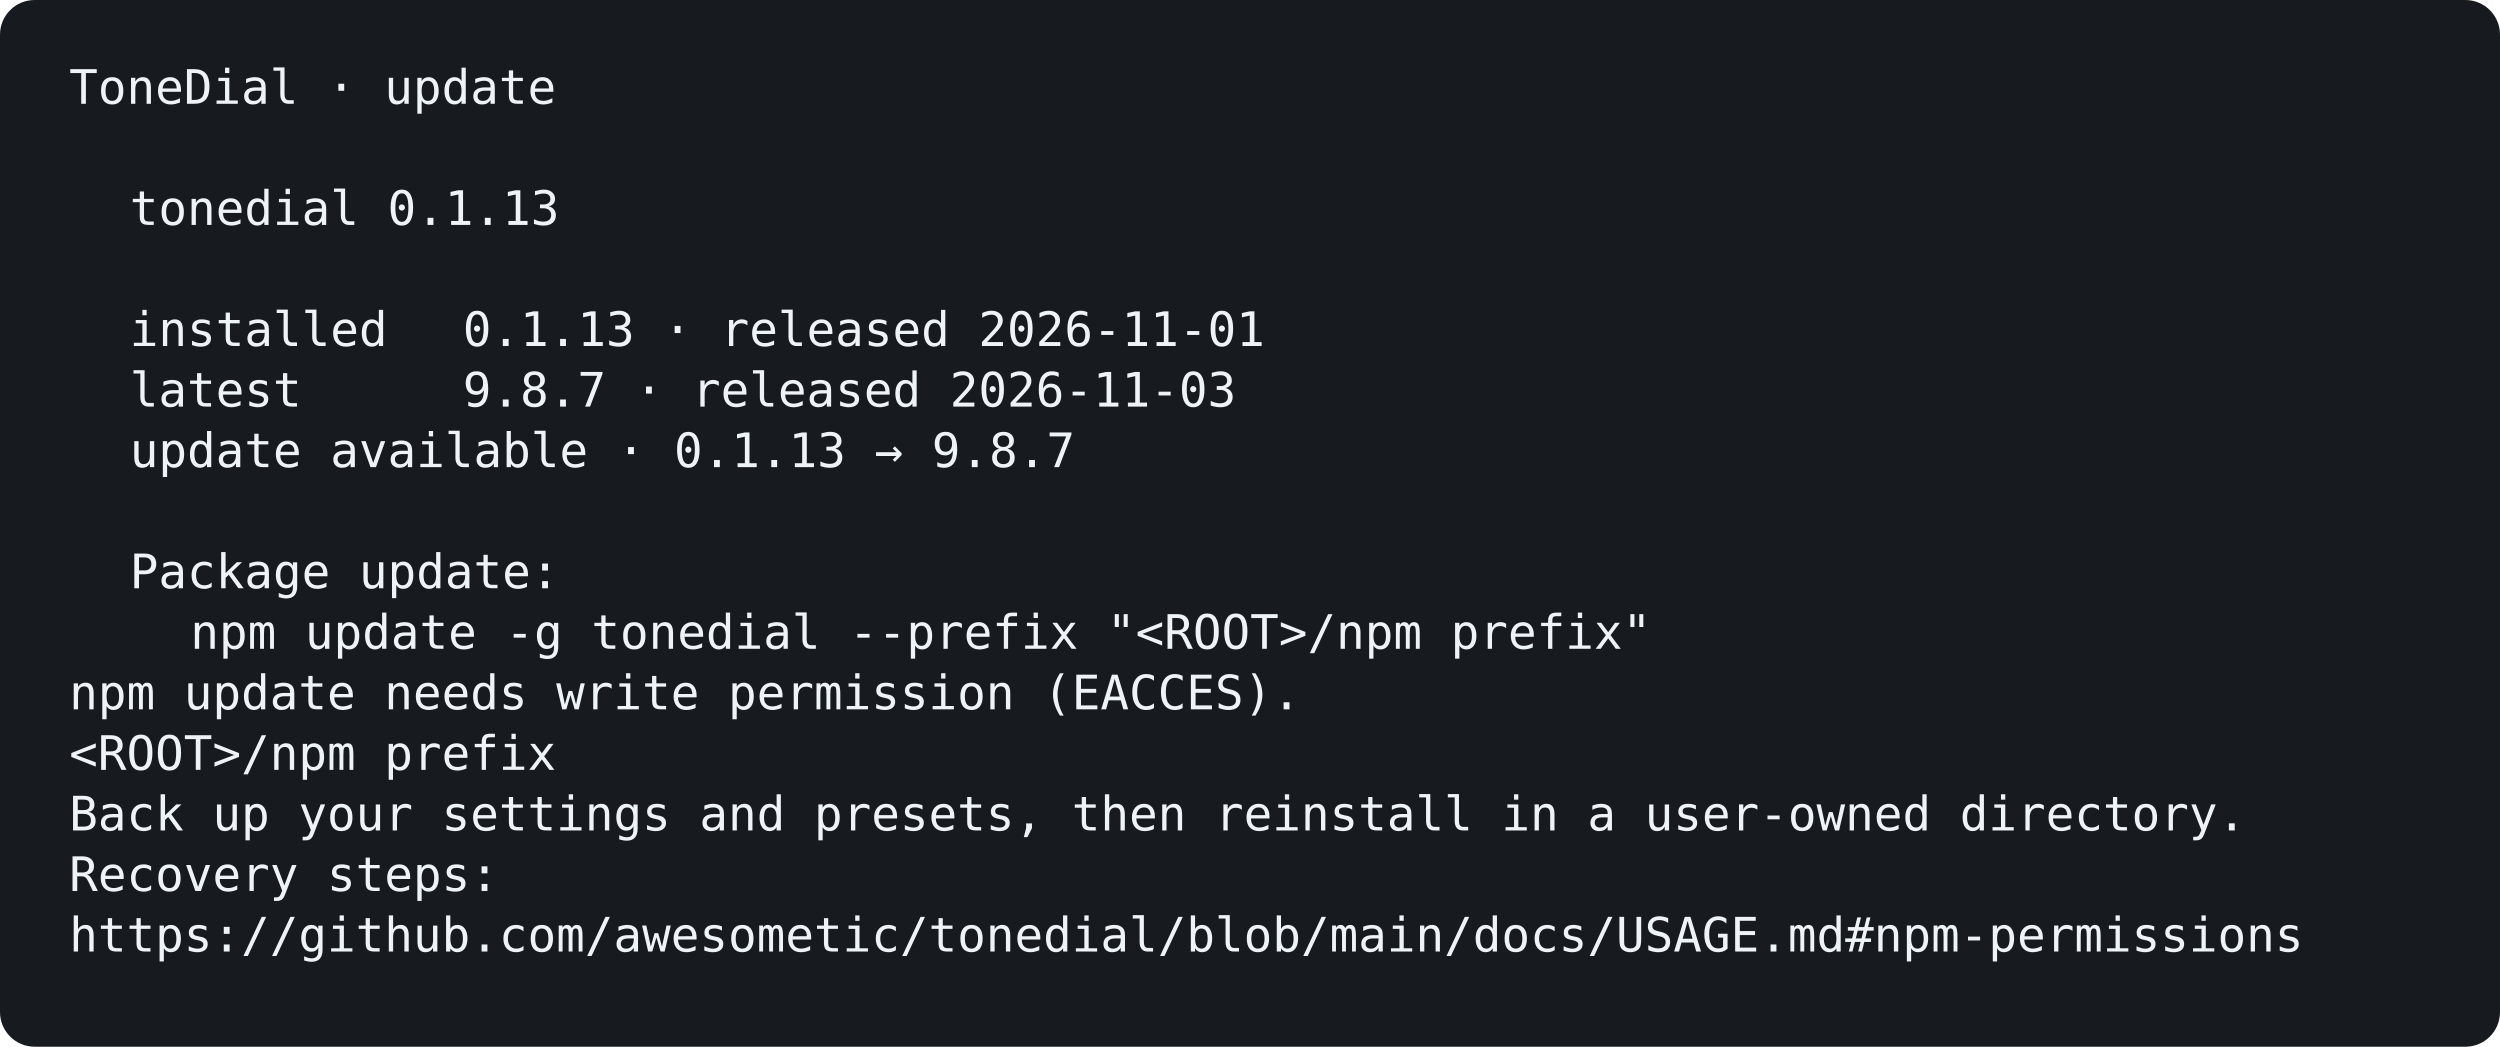
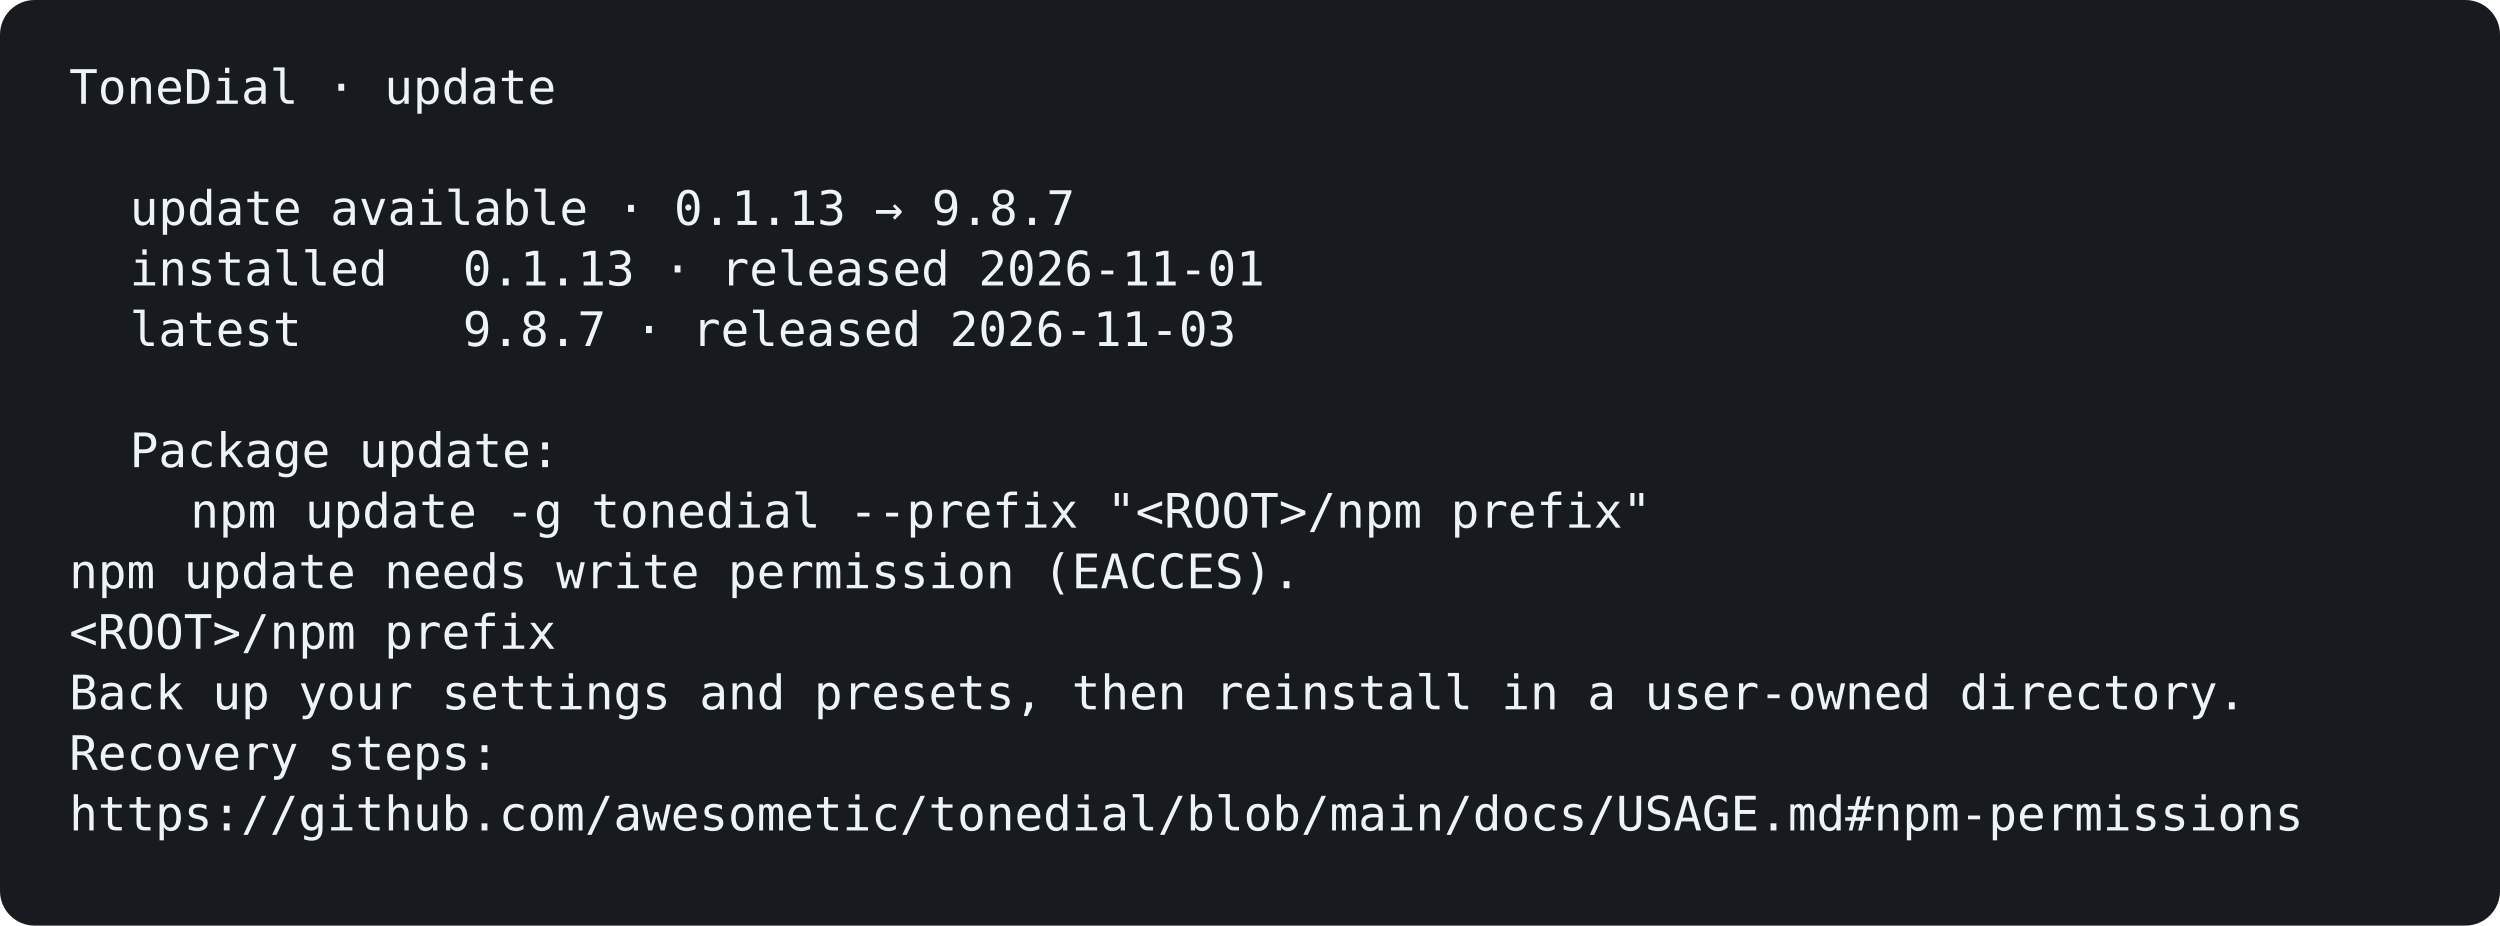
- <svg xmlns="http://www.w3.org/2000/svg" width="1156" height="484" viewBox="0 0 1156 484" role="img" aria-labelledby="title description">
+ <svg xmlns="http://www.w3.org/2000/svg" width="1156" height="428" viewBox="0 0 1156 428" role="img" aria-labelledby="title description">
  <rect width="100%" height="100%" rx="16" fill="#171b20" />
  <g font-family="ui-monospace, SFMono-Regular, Menlo, Consolas, monospace, system-ui" font-size="22">
    <text x="32" y="48" fill="#edf3f6" font-weight="400" opacity="1">ToneDial · update</text>
-     <text x="60" y="104" fill="#edf3f6" font-weight="400" opacity="1">tonedial 0.1.13</text>
-     <text x="60" y="160" fill="#edf3f6" font-weight="400" opacity="1">installed</text>
-     <text x="214" y="160" fill="#edf3f6" font-weight="400" opacity="1">0.1.13 · released 2026-11-01</text>
-     <text x="60" y="188" fill="#edf3f6" font-weight="400" opacity="1">latest</text>
-     <text x="214" y="188" fill="#edf3f6" font-weight="400" opacity="1">9.8.7 · released 2026-11-03</text>
-     <text x="60" y="216" fill="#edf3f6" font-weight="400" opacity="1">update available · 0.1.13 → 9.8.7</text>
-     <text x="60" y="272" fill="#edf3f6" font-weight="400" opacity="1">Package update:</text>
-     <text x="88" y="300" fill="#edf3f6" font-weight="400" opacity="1">npm update -g tonedial --prefix "&lt;ROOT&gt;/npm prefix"</text>
-     <text x="32" y="328" fill="#edf3f6" font-weight="400" opacity="1">npm update needs write permission (EACCES).</text>
-     <text x="32" y="356" fill="#edf3f6" font-weight="400" opacity="1">&lt;ROOT&gt;/npm prefix</text>
-     <text x="32" y="384" fill="#edf3f6" font-weight="400" opacity="1">Back up your settings and presets, then reinstall in a user-owned directory.</text>
-     <text x="32" y="412" fill="#edf3f6" font-weight="400" opacity="1">Recovery steps:</text>
-     <text x="32" y="440" fill="#edf3f6" font-weight="400" opacity="1">https://github.com/awesometic/tonedial/blob/main/docs/USAGE.md#npm-permissions</text>
+     <text x="60" y="104" fill="#edf3f6" font-weight="400" opacity="1">update available · 0.1.13 → 9.8.7</text>
+     <text x="60" y="132" fill="#edf3f6" font-weight="400" opacity="1">installed</text>
+     <text x="214" y="132" fill="#edf3f6" font-weight="400" opacity="1">0.1.13 · released 2026-11-01</text>
+     <text x="60" y="160" fill="#edf3f6" font-weight="400" opacity="1">latest</text>
+     <text x="214" y="160" fill="#edf3f6" font-weight="400" opacity="1">9.8.7 · released 2026-11-03</text>
+     <text x="60" y="216" fill="#edf3f6" font-weight="400" opacity="1">Package update:</text>
+     <text x="88" y="244" fill="#edf3f6" font-weight="400" opacity="1">npm update -g tonedial --prefix "&lt;ROOT&gt;/npm prefix"</text>
+     <text x="32" y="272" fill="#edf3f6" font-weight="400" opacity="1">npm update needs write permission (EACCES).</text>
+     <text x="32" y="300" fill="#edf3f6" font-weight="400" opacity="1">&lt;ROOT&gt;/npm prefix</text>
+     <text x="32" y="328" fill="#edf3f6" font-weight="400" opacity="1">Back up your settings and presets, then reinstall in a user-owned directory.</text>
+     <text x="32" y="356" fill="#edf3f6" font-weight="400" opacity="1">Recovery steps:</text>
+     <text x="32" y="384" fill="#edf3f6" font-weight="400" opacity="1">https://github.com/awesometic/tonedial/blob/main/docs/USAGE.md#npm-permissions</text>
  </g>
</svg>
